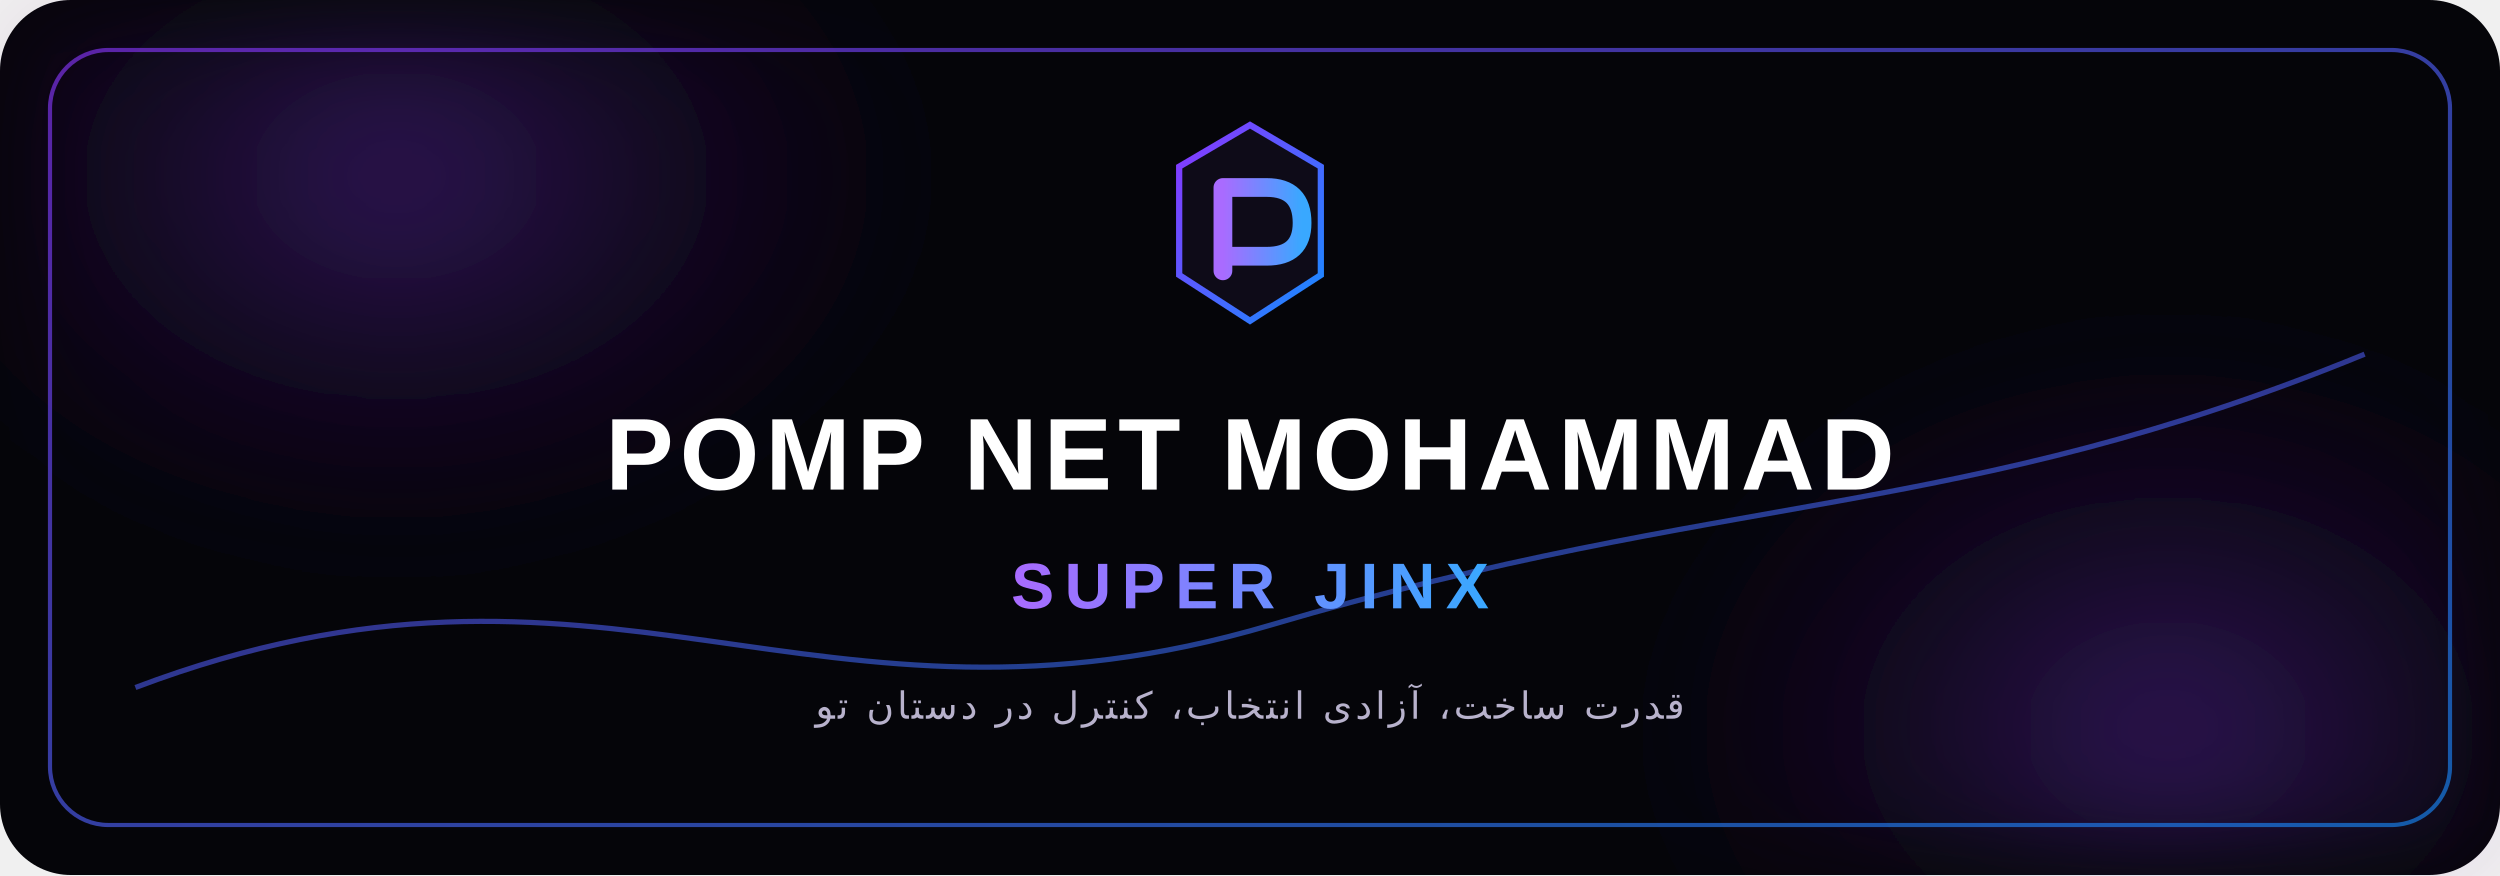
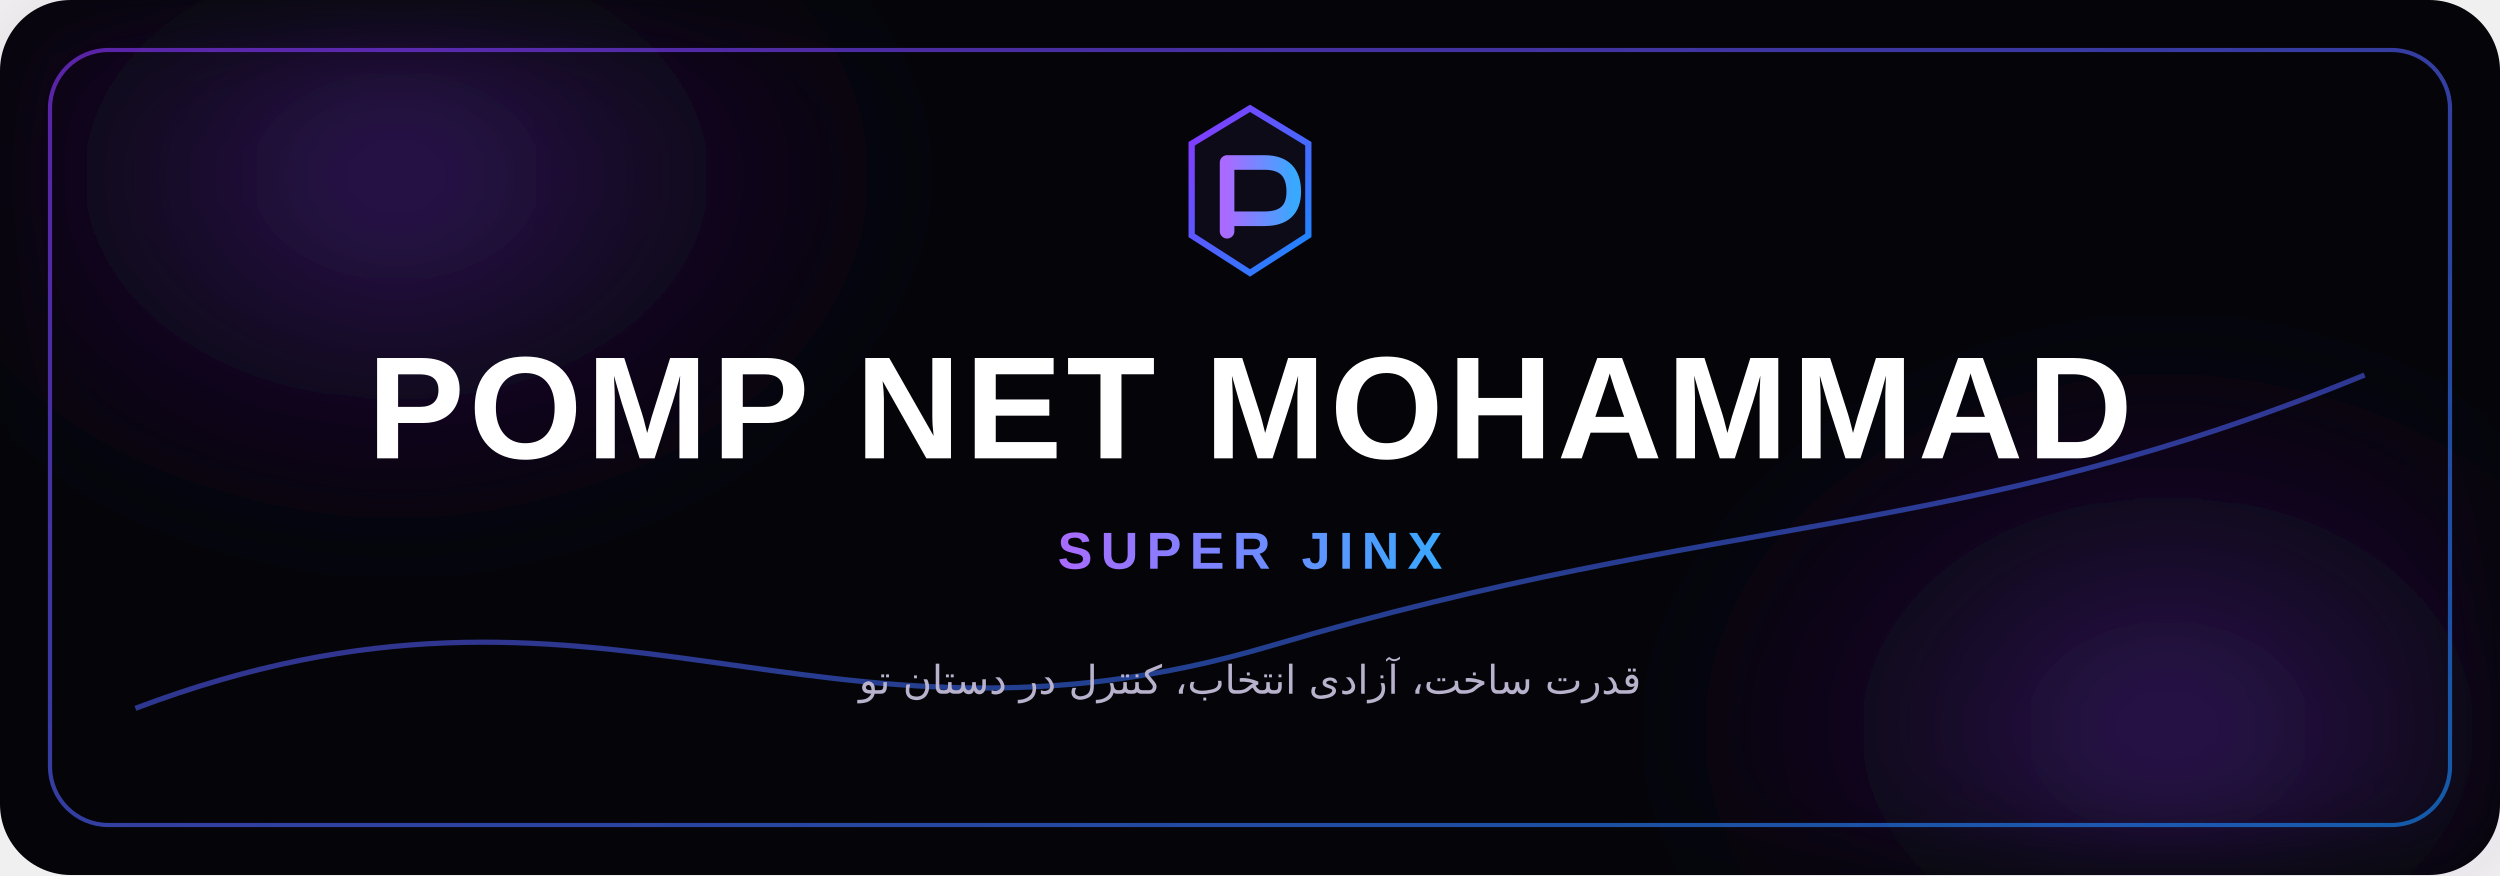
<svg xmlns="http://www.w3.org/2000/svg" width="1200" height="420" viewBox="0 0 1200 420" role="img" aria-labelledby="title desc">
  <defs>
    <linearGradient id="edge" x1="0" y1="0" x2="1" y2="1">
      <stop stop-color="#8B35FF" />
      <stop offset="1" stop-color="#168CFF" />
    </linearGradient>
    <linearGradient id="word" x1="0" y1="0" x2="1" y2="0">
      <stop stop-color="#A96BFF" />
      <stop offset="1" stop-color="#39A8FF" />
    </linearGradient>
    <radialGradient id="glow">
      <stop stop-color="#8B35FF" stop-opacity=".32" />
      <stop offset="1" stop-color="#050509" stop-opacity="0" />
    </radialGradient>
    <filter id="soft">
      <feGaussianBlur stdDeviation="28" />
    </filter>
  </defs>
  <rect width="1200" height="420" rx="34" fill="#050509" />
  <ellipse cx="190" cy="85" rx="310" ry="220" fill="url(#glow)" filter="url(#soft)" />
  <ellipse cx="1040" cy="350" rx="300" ry="230" fill="url(#glow)" filter="url(#soft)" />
  <rect x="24" y="24" width="1152" height="372" rx="28" fill="none" stroke="url(#edge)" stroke-opacity=".62" stroke-width="2" />
-   <path d="M65 330 C290 245 390 365 610 300 S940 250 1135 170" fill="none" stroke="url(#edge)" stroke-width="2.5" opacity=".55" />
-   <g transform="translate(600 112)">
-     <path d="M-34 -32 L0 -52 L34 -32 L34 20 L0 42 L-34 20 Z" fill="#0E0B18" stroke="url(#edge)" stroke-width="3" />
-     <path d="M-13 18 V-22 H8 Q25 -22 25 -5 Q25 11 8 11 H-13" fill="none" stroke="url(#word)" stroke-width="9" stroke-linecap="round" stroke-linejoin="round" />
+   <path d="M65 340 C290 255 390 375 610 310 S940 260 1135 180" fill="none" stroke="url(#edge)" stroke-width="2.5" opacity=".55" />
+   <g transform="translate(600 96)">
+     <path d="M-28 -27 L0 -44 L28 -27 L28 17 L0 35 L-28 17 Z" fill="#0E0B18" stroke="url(#edge)" stroke-width="3" />
+     <path d="M-11 15 V-18 H7 Q21 -18 21 -4 Q21 9 7 9 H-11" fill="none" stroke="url(#word)" stroke-width="7" stroke-linecap="round" stroke-linejoin="round" />
  </g>
-   <text x="600" y="235" text-anchor="middle" fill="#FFFFFF" font-family="Arial,sans-serif" font-size="49" font-weight="800" letter-spacing="3">POMP NET MOHAMMAD</text>
-   <text x="600" y="292" text-anchor="middle" fill="url(#word)" font-family="Arial,sans-serif" font-size="31" font-weight="700" letter-spacing="5">SUPER JINX</text>
-   <text x="600" y="345" text-anchor="middle" fill="#B8B2CC" font-family="Arial,sans-serif" font-size="18" letter-spacing="1.5">قدرت ساخت، آزادی انتخاب، کنترل در دستان تو</text>
+   <text x="600" y="220" text-anchor="middle" fill="#FFFFFF" font-family="Arial,sans-serif" font-size="70" font-weight="900" letter-spacing="2">POMP NET MOHAMMAD</text>
+   <text x="600" y="273" text-anchor="middle" fill="url(#word)" font-family="Arial,sans-serif" font-size="25" font-weight="700" letter-spacing="4">SUPER JINX</text>
+   <text x="600" y="333" text-anchor="middle" fill="#B8B2CC" font-family="Arial,sans-serif" font-size="19">قدرت ساخت، آزادی انتخاب، کنترل در دستان تو</text>
</svg>
